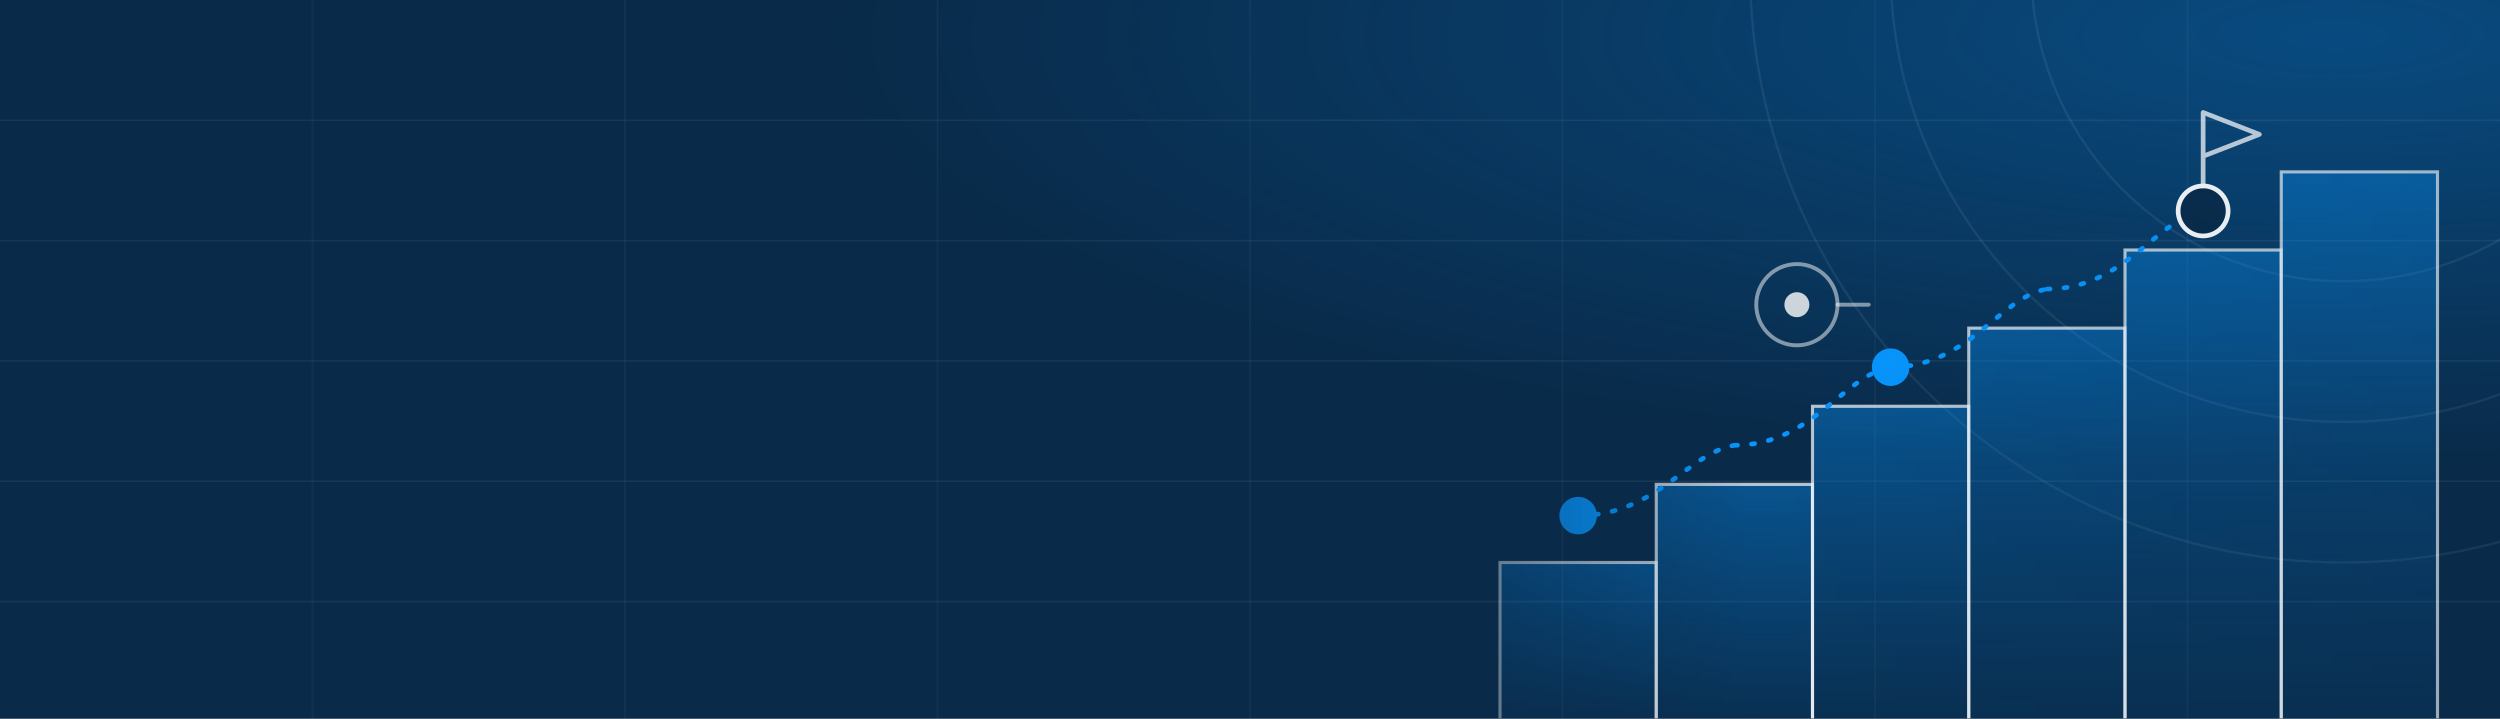
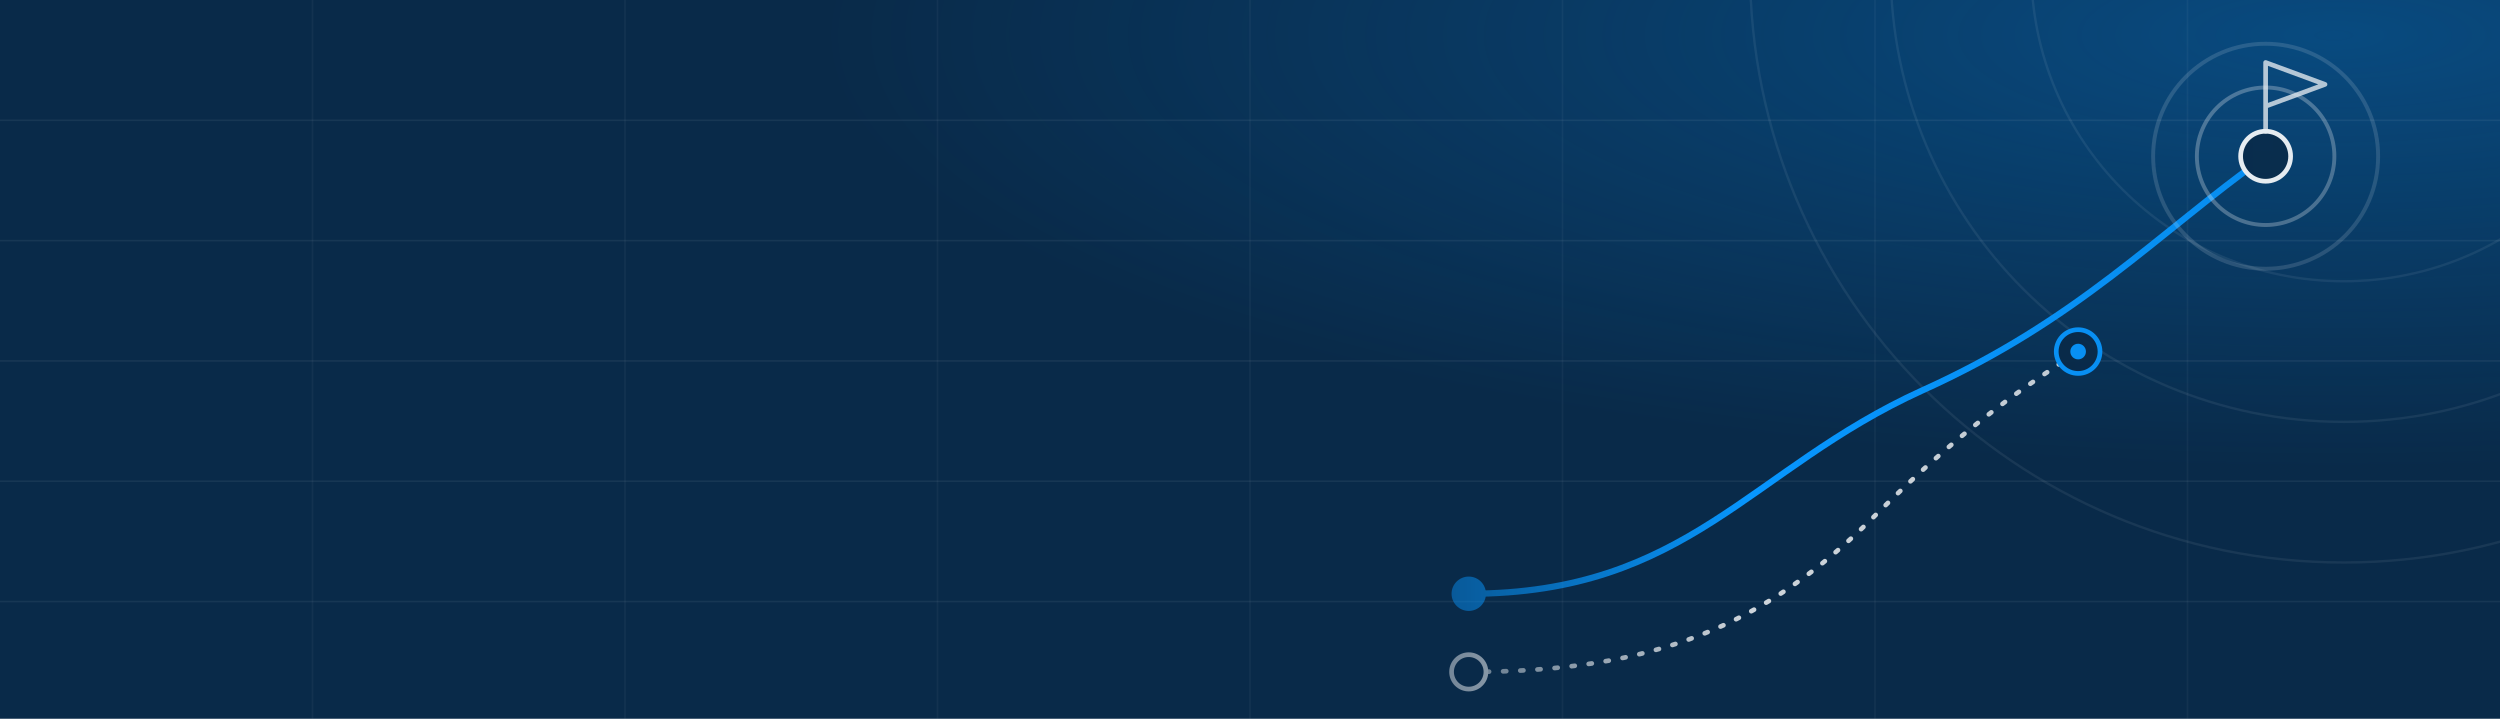
- <svg xmlns="http://www.w3.org/2000/svg" width="1600" height="460" viewBox="0 0 1600 460" preserveAspectRatio="xMidYMid slice" role="img" aria-label="Abstract staircase with a guide alongside a climbing path, representing mentorship on the way up">
+ <svg xmlns="http://www.w3.org/2000/svg" width="1600" height="460" viewBox="0 0 1600 460" preserveAspectRatio="xMidYMid slice" role="img" aria-label="Abstract mentor path and mentee path converging and climbing together to a flag">
  <defs>
    <radialGradient id="glow" cx="0.93" cy="0.05" r="0.6">
      <stop offset="0" stop-color="#0796fe" stop-opacity="0.30" />
      <stop offset="1" stop-color="#0796fe" stop-opacity="0" />
    </radialGradient>
    <linearGradient id="fill" x1="0" y1="0" x2="0" y2="1">
      <stop offset="0" stop-color="#0796fe" stop-opacity="0.38" />
      <stop offset="1" stop-color="#0796fe" stop-opacity="0.05" />
    </linearGradient>
    <linearGradient id="fade" x1="0" y1="0" x2="1" y2="0">
      <stop offset="0" stop-color="#fff" stop-opacity="0" />
      <stop offset="0.5" stop-color="#fff" stop-opacity="0.05" />
      <stop offset="0.7" stop-color="#fff" stop-opacity="1" />
      <stop offset="1" stop-color="#fff" stop-opacity="0.85" />
    </linearGradient>
    <mask id="m">
      <rect width="1600" height="460" fill="url(#fade)" />
    </mask>
  </defs>
  <rect width="1600" height="460" fill="#092a49" />
  <rect width="1600" height="460" fill="url(#glow)" />
  <g stroke="#fff" stroke-opacity="0.06" stroke-width="1">
    <path d="M0 77H1600M0 154H1600M0 231H1600M0 308H1600M0 385H1600" />
    <path d="M200 0V460M400 0V460M600 0V460M800 0V460M1000 0V460M1200 0V460M1400 0V460" stroke-opacity="0.04" />
  </g>
  <g fill="none" stroke="#fff" stroke-opacity="0.07" stroke-width="1.5">
    <circle cx="1500" cy="-20" r="200" />
    <circle cx="1500" cy="-20" r="290" />
    <circle cx="1500" cy="-20" r="380" />
  </g>
  <g mask="url(#m)">
-     <path d="M960 460V360H1060V460" fill="url(#fill)" stroke="#fff" stroke-opacity="0.7" stroke-width="2" />
-     <path d="M1060 460V310H1160V460" fill="url(#fill)" stroke="#fff" stroke-opacity="0.7" stroke-width="2" />
-     <path d="M1160 460V260H1260V460" fill="url(#fill)" stroke="#fff" stroke-opacity="0.7" stroke-width="2" />
-     <path d="M1260 460V210H1360V460" fill="url(#fill)" stroke="#fff" stroke-opacity="0.7" stroke-width="2" />
-     <path d="M1360 460V160H1460V460" fill="url(#fill)" stroke="#fff" stroke-opacity="0.7" stroke-width="2" />
-     <path d="M1460 460V110H1560V460" fill="url(#fill)" stroke="#fff" stroke-opacity="0.7" stroke-width="2" />
-     <path d="M1010 330C1060 330 1080 290 1110 285M1110 285C1160 285 1180 240 1210 235M1210 235C1260 235 1280 190 1310 185M1310 185C1360 185 1380 140 1410 135" fill="none" stroke="#0796fe" stroke-width="3" stroke-dasharray="2 9" stroke-linecap="round" />
-     <circle cx="1010" cy="330" r="12" fill="#0796fe" />
-     <circle cx="1210" cy="235" r="12" fill="#0796fe" />
-     <circle cx="1410" cy="135" r="16" fill="#092a49" stroke="#fff" stroke-width="3" />
-     <path d="M1410 119V72M1410 72L1446 86 1410 100Z" fill="none" stroke="#fff" stroke-opacity="0.78" stroke-width="3" stroke-linecap="round" stroke-linejoin="round" />
-     <circle cx="1150" cy="195" r="26" fill="none" stroke="#fff" stroke-opacity=".5" stroke-width="2.5" stroke-linecap="round" stroke-linejoin="round" />
-     <path d="M1176 195H1196" fill="none" stroke="#fff" stroke-opacity=".5" stroke-width="2.5" stroke-linecap="round" stroke-linejoin="round" />
-     <circle cx="1150" cy="195" r="8" fill="#fff" fill-opacity=".8" />
+     <path d="M940 380C1080 380 1120 300 1230 250C1330 205 1380 150 1450 100" fill="none" stroke="#0796fe" stroke-width="4" stroke-linecap="round" stroke-linejoin="round" />
+     <path d="M940 430C1060 430 1130 400 1200 330C1260 270 1300 245 1330 225" fill="none" stroke="#fff" stroke-opacity=".8" stroke-width="3" stroke-dasharray="2 9" stroke-linecap="round" />
+     <circle cx="940" cy="380" r="11" fill="#0796fe" />
+     <circle cx="940" cy="430" r="11" fill="#092a49" stroke="#fff" stroke-width="3" />
+     <circle cx="1330" cy="225" r="14" fill="#092a49" stroke="#0796fe" stroke-width="3" />
+     <circle cx="1330" cy="225" r="5" fill="#0796fe" />
+     <circle cx="1450" cy="100" r="16" fill="#092a49" stroke="#fff" stroke-width="3" />
+     <path d="M1450 84V40M1450 40L1488 54 1450 68Z" fill="none" stroke="#fff" stroke-opacity="0.78" stroke-width="3" stroke-linecap="round" stroke-linejoin="round" />
+     <circle cx="1450" cy="100" r="44" fill="none" stroke="#fff" stroke-opacity=".3" stroke-width="2.5" stroke-linecap="round" stroke-linejoin="round" />
+     <circle cx="1450" cy="100" r="72" fill="none" stroke="#fff" stroke-opacity=".15" stroke-width="2.5" stroke-linecap="round" stroke-linejoin="round" />
  </g>
</svg>
